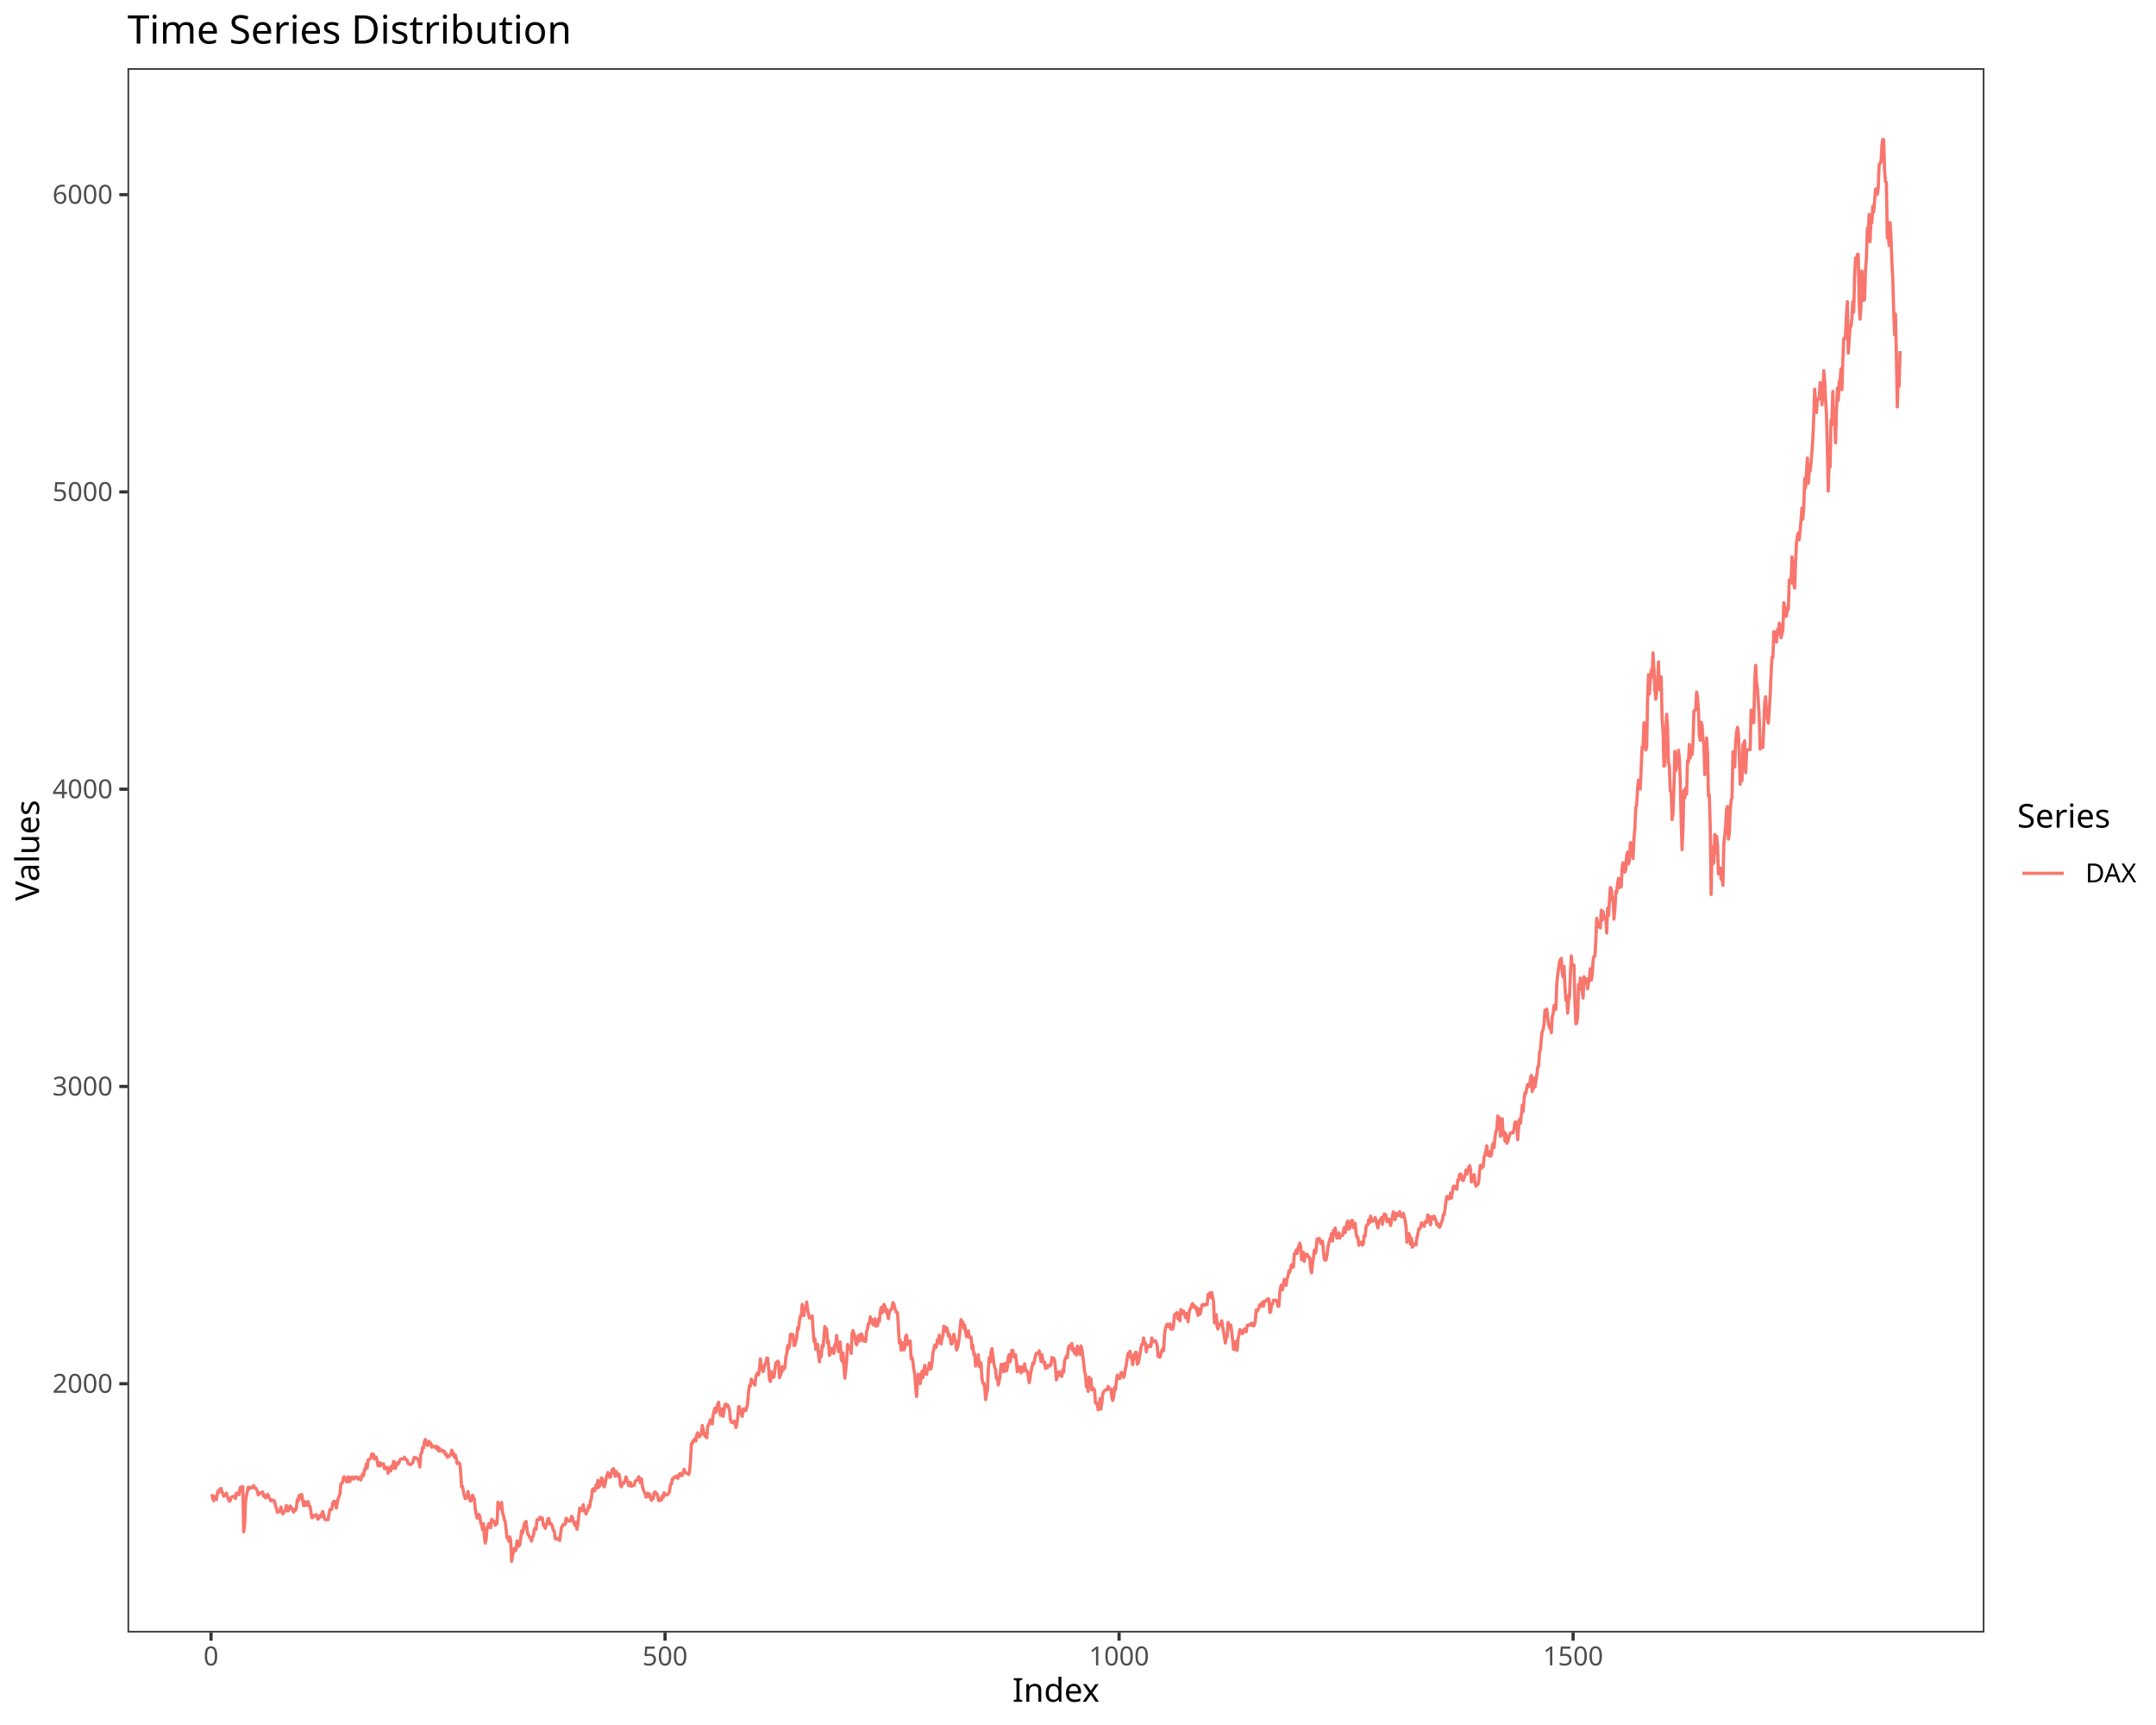
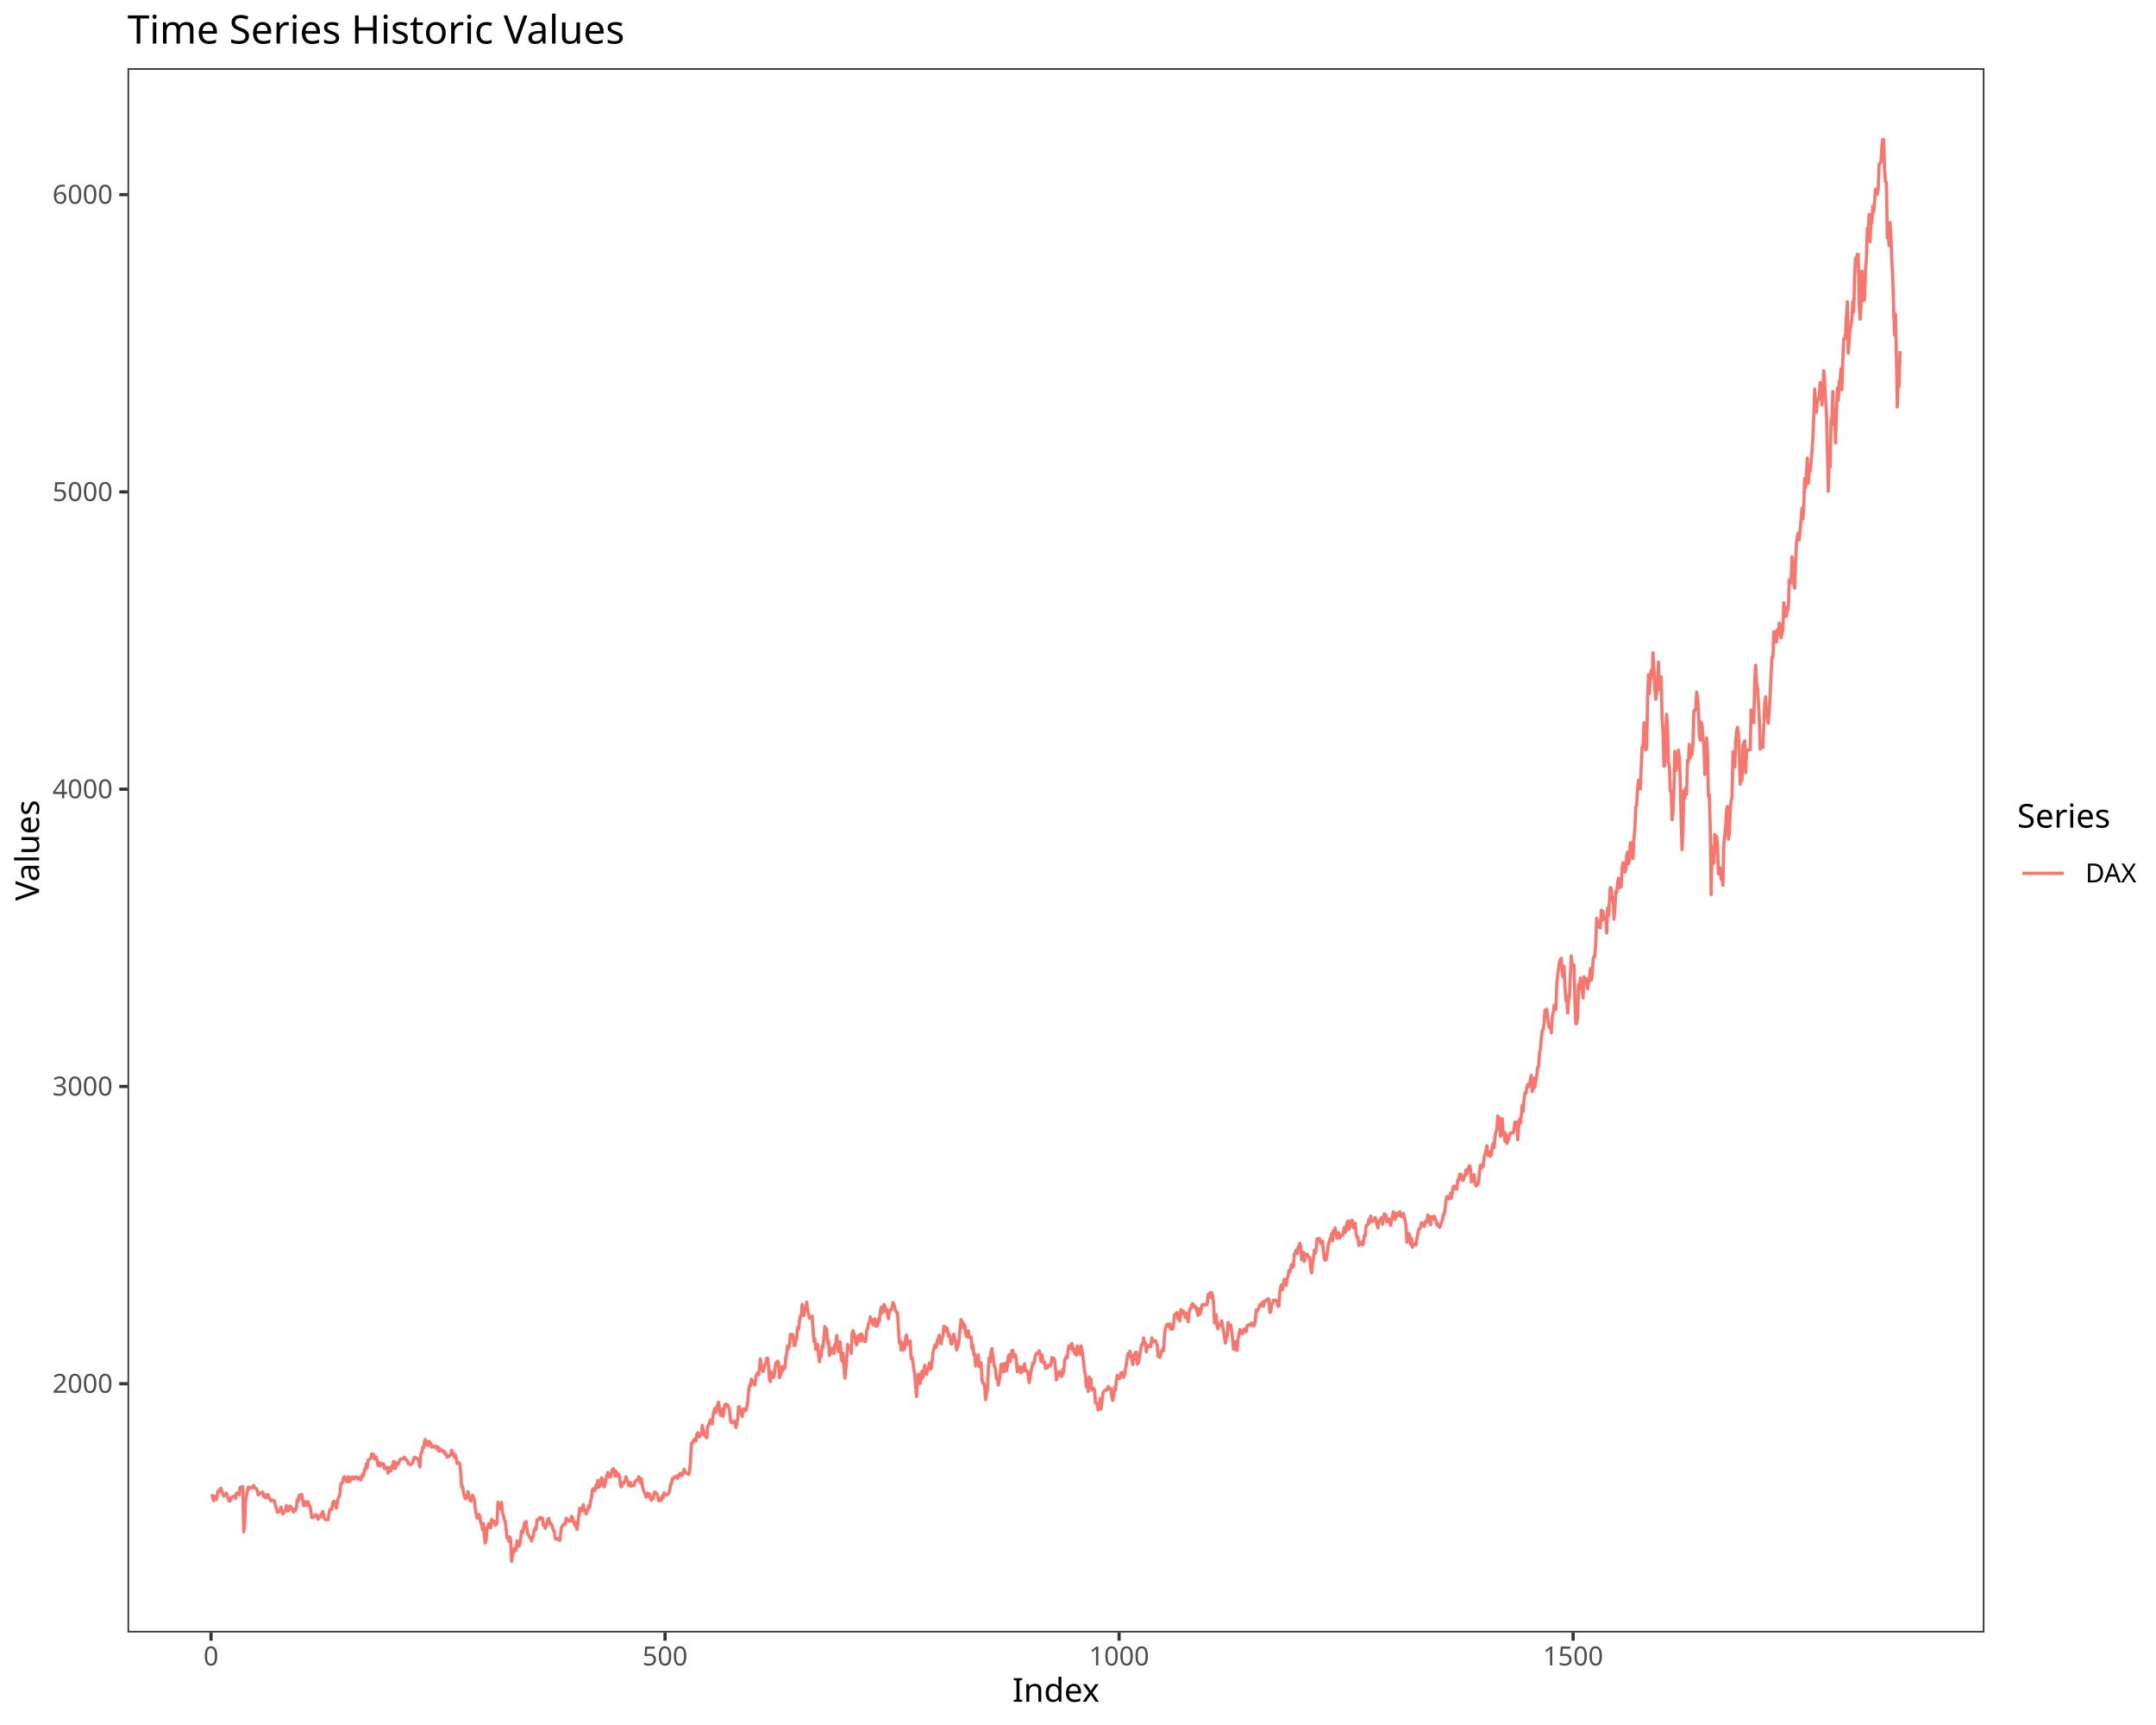
<svg xmlns="http://www.w3.org/2000/svg" class="svglite" data-engine-version="2.0" width="720.00pt" height="576.00pt" viewBox="0 0 720.00 576.00">
  <defs>
    <style type="text/css">
    .svglite line, .svglite polyline, .svglite polygon, .svglite path, .svglite rect, .svglite circle {
      fill: none;
      stroke: #000000;
      stroke-linecap: round;
      stroke-linejoin: round;
      stroke-miterlimit: 10.00;
    }
  </style>
  </defs>
  <rect width="100%" height="100%" style="stroke: none; fill: #FFFFFF;" />
  <defs>
    <clipPath id="cpMC4wMHw3MjAuMDB8MC4wMHw1NzYuMDA=">
      <rect x="0.00" y="0.00" width="720.00" height="576.00" />
    </clipPath>
  </defs>
  <g clip-path="url(#cpMC4wMHw3MjAuMDB8MC4wMHw1NzYuMDA=)">
    <rect x="0.00" y="0.00" width="720.00" height="576.00" style="stroke-width: 1.07; stroke: #FFFFFF; fill: #FFFFFF;" />
  </g>
  <defs>
    <clipPath id="cpNDIuNTh8NjYyLjcwfDIyLjc4fDU0NS4xMQ==">
      <rect x="42.58" y="22.78" width="620.12" height="522.33" />
    </clipPath>
  </defs>
  <g clip-path="url(#cpNDIuNTh8NjYyLjcwfDIyLjc4fDU0NS4xMQ==)">
    <rect x="42.58" y="22.78" width="620.12" height="522.33" style="stroke-width: 1.07; stroke: none; fill: #FFFFFF;" />
    <polyline points="70.77,498.90 71.07,500.40 71.38,501.10 71.68,499.66 71.98,499.95 72.29,500.70 72.59,498.70 72.89,497.76 73.20,498.23 73.50,497.19 73.80,497.00 74.11,497.94 74.41,498.78 74.71,499.62 75.02,499.29 75.32,499.01 75.62,498.57 75.93,499.65 76.23,500.42 76.53,501.26 76.84,501.18 77.14,500.10 77.44,499.84 77.74,499.72 78.05,499.80 78.35,499.46 78.65,500.36 78.96,498.59 79.26,498.74 79.56,498.43 79.87,499.11 80.17,496.74 80.47,496.78 80.78,496.38 81.08,496.43 81.38,511.50 81.69,509.27 81.99,501.39 82.29,499.52 82.60,498.11 82.90,496.58 83.20,497.20 83.51,496.75 83.81,496.63 84.11,496.80 84.42,496.44 84.72,496.04 85.02,496.83 85.33,496.88 85.63,497.14 85.93,497.91 86.24,499.19 86.54,498.91 86.84,498.55 87.15,498.41 87.45,498.66 87.75,498.20 88.06,499.64 88.36,499.30 88.66,500.15 88.97,499.95 89.27,498.99 89.57,499.19 89.87,500.28 90.18,500.48 90.48,501.21 90.78,500.83 91.09,501.01 91.39,501.01 91.69,501.26 92.00,502.83 92.30,503.51 92.60,504.93 92.91,504.91 93.21,504.76 93.51,504.56 93.82,503.20 94.12,504.73 94.42,505.53 94.73,505.21 95.03,504.69 95.33,504.03 95.64,502.71 95.94,504.46 96.24,504.52 96.55,503.82 96.85,502.87 97.15,503.14 97.46,503.76 97.76,504.47 98.06,504.92 98.37,503.91 98.67,504.34 98.97,503.53 99.28,500.74 99.58,501.24 99.88,499.38 100.19,500.24 100.49,499.06 100.79,499.07 101.10,501.18 101.40,502.77 101.70,502.77 102.00,501.43 102.31,501.77 102.61,502.66 102.91,501.40 103.22,502.76 103.52,502.95 103.82,504.62 104.13,506.73 104.43,506.78 104.73,506.25 105.04,505.97 105.34,506.19 105.64,505.74 105.95,506.87 106.25,507.31 106.55,506.69 106.86,506.02 107.16,506.54 107.46,505.43 107.77,504.70 108.07,505.79 108.37,507.12 108.68,507.43 108.98,507.43 109.28,507.43 109.59,507.43 109.89,505.30 110.19,504.01 110.50,504.01 110.80,504.01 111.10,501.93 111.41,501.35 111.71,501.28 112.01,502.38 112.32,503.57 112.62,501.84 112.92,500.38 113.23,499.72 113.53,498.82 113.83,495.43 114.13,495.39 114.44,494.87 114.74,493.30 115.04,493.11 115.35,493.80 115.65,494.62 115.95,494.85 116.26,493.14 116.56,493.26 116.86,494.70 117.17,493.51 117.47,493.24 117.77,493.25 118.08,493.93 118.38,493.23 118.68,493.44 118.99,493.16 119.29,493.44 119.59,493.89 119.90,493.31 120.20,493.73 120.50,494.19 120.81,492.97 121.11,492.17 121.41,492.79 121.72,490.70 122.02,490.70 122.32,488.86 122.63,490.17 122.93,487.52 123.23,487.34 123.54,487.18 123.84,486.93 124.14,485.49 124.45,485.64 124.75,485.64 125.05,487.18 125.36,486.51 125.66,486.54 125.96,487.87 126.27,489.45 126.57,488.41 126.87,489.53 127.17,488.56 127.48,488.86 127.78,489.27 128.08,488.76 128.39,490.42 128.69,490.22 128.99,489.93 129.30,490.02 129.60,491.94 129.90,490.36 130.21,490.00 130.51,491.16 130.81,489.50 131.12,490.22 131.42,487.97 131.72,488.11 132.03,490.36 132.33,489.42 132.63,488.47 132.94,488.85 133.24,488.40 133.54,487.42 133.85,487.17 134.15,487.17 134.45,487.17 134.76,487.11 135.06,486.55 135.36,487.34 135.67,487.29 135.97,487.56 136.27,488.68 136.58,488.73 136.88,489.04 137.18,489.04 137.49,488.72 137.79,488.47 138.09,487.28 138.40,486.61 138.70,487.05 139.00,486.79 139.30,487.07 139.61,487.28 139.91,488.32 140.21,489.85 140.52,485.51 140.82,485.20 141.12,483.35 141.43,483.53 141.73,481.46 142.03,480.67 142.34,481.95 142.64,482.61 142.94,482.61 143.25,481.27 143.55,482.07 143.85,481.84 144.16,483.27 144.46,482.76 144.76,482.98 145.07,482.98 145.37,483.42 145.67,482.94 145.98,483.91 146.28,483.19 146.58,484.55 146.89,483.72 147.19,484.50 147.49,484.50 147.80,484.25 148.10,484.80 148.40,484.64 148.71,485.62 149.01,485.44 149.31,486.58 149.62,486.27 149.92,486.37 150.22,485.88 150.53,485.88 150.83,484.23 151.13,484.88 151.43,485.18 151.74,486.63 152.04,485.85 152.34,486.83 152.65,488.70 152.95,488.30 153.25,488.46 153.56,488.77 153.86,491.88 154.16,496.52 154.47,496.38 154.77,498.10 155.07,499.49 155.38,500.42 155.68,499.99 155.98,500.04 156.29,498.02 156.59,499.55 156.89,500.91 157.20,501.24 157.50,500.80 157.80,499.27 158.11,499.96 158.41,500.56 158.71,503.84 159.02,505.58 159.32,506.92 159.62,506.85 159.93,505.70 160.23,506.24 160.53,508.51 160.84,509.08 161.14,510.78 161.44,508.70 161.75,513.17 162.05,515.25 162.35,514.15 162.66,510.08 162.96,509.72 163.26,508.70 163.57,510.04 163.87,510.13 164.17,507.32 164.47,508.23 164.78,507.84 165.08,508.03 165.38,509.31 165.69,508.99 165.99,508.68 166.29,501.60 166.60,503.71 166.90,502.24 167.20,503.79 167.51,501.69 167.81,505.13 168.11,506.02 168.42,507.43 168.72,508.07 169.02,510.62 169.33,513.56 169.63,513.28 169.93,514.65 170.24,513.19 170.54,514.12 170.84,521.37 171.15,519.47 171.45,518.17 171.75,517.00 172.06,517.87 172.36,517.48 172.66,514.49 172.97,516.25 173.27,516.26 173.57,515.84 173.88,513.70 174.18,511.19 174.48,512.02 174.79,510.58 175.09,508.81 175.39,508.30 175.70,508.04 176.00,510.86 176.30,512.32 176.60,512.70 176.91,513.42 177.21,513.33 177.51,514.60 177.82,513.18 178.12,512.90 178.42,510.82 178.73,510.16 179.03,510.70 179.33,507.48 179.64,507.53 179.94,507.46 180.24,506.69 180.55,506.69 180.85,507.37 181.15,506.93 181.46,509.33 181.76,509.03 182.06,510.34 182.37,509.39 182.67,508.73 182.97,507.20 183.28,507.03 183.58,508.89 183.88,508.63 184.19,509.07 184.49,509.74 184.79,511.02 185.10,511.25 185.40,513.60 185.70,513.99 186.01,513.85 186.31,513.70 186.61,513.90 186.92,514.40 187.22,512.11 187.52,509.94 187.83,509.60 188.13,508.99 188.43,508.99 188.73,508.99 189.04,506.96 189.34,507.13 189.64,507.86 189.95,507.86 190.25,507.86 190.55,507.90 190.86,506.31 191.16,506.60 191.46,507.87 191.77,508.79 192.07,509.47 192.37,508.32 192.68,510.67 192.98,509.01 193.28,506.17 193.59,503.59 193.89,504.47 194.19,504.46 194.50,503.67 194.80,502.41 195.10,504.60 195.41,504.17 195.71,505.54 196.01,504.46 196.32,504.33 196.62,502.71 196.92,503.32 197.23,501.16 197.53,500.16 197.83,497.40 198.14,497.10 198.44,497.87 198.74,497.50 199.05,495.89 199.35,496.82 199.65,494.31 199.96,496.63 200.26,496.16 200.56,494.71 200.87,493.48 201.17,493.87 201.47,495.98 201.77,496.50 202.08,495.60 202.38,493.81 202.68,492.68 202.99,491.68 203.29,492.77 203.59,493.27 203.90,493.20 204.20,491.60 204.50,490.64 204.81,490.39 205.11,490.97 205.41,492.94 205.72,491.32 206.02,491.80 206.32,492.85 206.63,492.18 206.93,493.16 207.23,496.13 207.54,496.47 207.84,495.13 208.14,495.47 208.45,495.07 208.75,494.29 209.05,493.15 209.36,494.12 209.66,494.80 209.96,496.09 210.27,495.96 210.57,495.04 210.87,496.33 211.18,495.98 211.48,495.98 211.78,495.98 212.09,494.65 212.39,494.31 212.69,494.34 213.00,493.94 213.30,493.10 213.60,493.80 213.90,495.15 214.21,493.81 214.51,496.19 214.81,497.43 215.12,498.12 215.42,498.68 215.72,499.90 216.03,499.09 216.33,498.57 216.63,499.77 216.94,498.88 217.24,499.99 217.54,500.99 217.85,500.12 218.15,500.41 218.45,498.48 218.76,498.17 219.06,498.54 219.36,498.74 219.67,499.84 219.97,501.09 220.27,501.09 220.58,500.36 220.88,500.90 221.18,499.46 221.49,500.04 221.79,498.46 222.09,499.05 222.40,499.05 222.70,499.21 223.00,498.92 223.31,498.72 223.61,497.93 223.91,495.71 224.22,495.57 224.52,493.84 224.82,493.84 225.13,493.23 225.43,493.17 225.73,493.36 226.03,492.82 226.34,493.66 226.64,493.10 226.94,492.10 227.25,491.99 227.55,492.72 227.85,492.60 228.16,491.87 228.46,490.60 228.76,491.52 229.07,491.73 229.37,491.99 229.67,492.08 229.98,492.34 230.28,491.26 230.58,487.91 230.89,482.03 231.19,482.06 231.49,481.03 231.80,481.25 232.10,480.35 232.40,481.19 232.71,478.98 233.01,478.41 233.31,479.27 233.62,479.79 233.92,479.07 234.22,478.86 234.53,475.99 234.83,477.33 235.13,478.70 235.44,479.57 235.74,479.61 236.04,480.10 236.35,476.20 236.65,475.82 236.95,474.87 237.26,474.06 237.56,474.93 237.86,475.49 238.16,472.51 238.47,471.11 238.77,470.22 239.07,471.63 239.38,470.11 239.68,468.96 239.98,468.22 240.29,471.03 240.59,472.62 240.89,471.21 241.20,470.42 241.50,472.91 241.80,471.02 242.11,469.04 242.41,468.81 242.71,469.62 243.02,469.13 243.32,469.94 243.62,470.86 243.93,474.08 244.23,474.92 244.53,474.90 244.84,475.12 245.14,474.51 245.44,475.02 245.75,476.66 246.05,475.68 246.35,473.49 246.66,469.72 246.96,469.78 247.26,472.02 247.57,471.76 247.87,472.95 248.17,470.54 248.48,470.42 248.78,471.08 249.08,470.96 249.39,469.94 249.69,468.50 249.99,464.68 250.30,462.63 250.60,462.84 250.90,460.49 251.20,461.12 251.51,461.64 251.81,462.09 252.11,462.51 252.42,459.74 252.72,458.84 253.02,458.38 253.33,459.08 253.63,457.28 253.93,453.75 254.24,455.97 254.54,457.21 254.84,457.98 255.15,456.72 255.45,455.60 255.75,455.24 256.06,453.47 256.36,453.49 256.66,456.38 256.97,460.69 257.27,461.30 257.57,458.00 257.88,460.05 258.18,459.88 258.48,459.76 258.79,457.36 259.09,455.08 259.39,455.08 259.70,454.50 260.00,454.89 260.30,460.02 260.61,459.27 260.91,458.43 261.21,456.31 261.52,457.55 261.82,456.87 262.12,456.79 262.43,453.13 262.73,452.14 263.03,449.31 263.33,450.33 263.64,449.40 263.94,445.57 264.24,445.51 264.55,445.62 264.85,445.78 265.15,449.33 265.46,449.19 265.76,447.75 266.06,446.68 266.37,443.37 266.67,443.80 266.97,441.28 267.28,439.45 267.58,439.45 267.88,435.57 268.19,438.53 268.49,439.25 268.79,436.70 269.10,436.70 269.40,434.79 269.70,437.24 270.01,438.86 270.31,440.15 270.61,439.72 270.92,439.71 271.22,439.40 271.52,443.97 271.83,447.91 272.13,447.05 272.43,450.57 272.74,449.11 273.04,448.89 273.34,452.28 273.65,454.71 273.95,451.40 274.25,453.03 274.56,449.27 274.86,449.81 275.16,446.50 275.46,442.93 275.77,443.99 276.07,443.78 276.37,448.44 276.68,447.76 276.98,452.60 277.28,452.16 277.59,450.49 277.89,450.16 278.19,451.25 278.50,451.93 278.80,449.07 279.10,448.62 279.41,445.94 279.71,448.76 280.01,451.32 280.32,450.77 280.62,448.12 280.92,453.82 281.23,454.57 281.53,451.80 281.83,456.37 282.14,460.19 282.44,457.63 282.74,454.43 283.05,448.93 283.35,449.59 283.65,450.33 283.96,449.69 284.26,451.93 284.56,445.23 284.87,444.29 285.17,445.36 285.47,446.12 285.78,448.11 286.08,449.09 286.38,447.98 286.69,445.87 286.99,447.72 287.29,447.75 287.60,445.40 287.90,445.88 288.20,446.97 288.50,447.86 288.81,447.86 289.11,447.86 289.41,444.47 289.72,443.69 290.02,441.94 290.32,441.88 290.63,439.73 290.93,441.08 291.23,440.69 291.54,442.37 291.84,441.01 292.14,440.37 292.45,442.80 292.75,442.78 293.05,442.75 293.36,440.39 293.66,441.33 293.96,438.09 294.27,436.54 294.57,438.44 294.87,436.98 295.18,435.57 295.48,436.07 295.78,438.04 296.09,437.25 296.39,438.86 296.69,440.33 297.00,438.09 297.30,437.43 297.60,437.43 297.91,436.50 298.21,434.95 298.51,435.43 298.82,436.81 299.12,437.65 299.42,438.32 299.73,438.32 300.03,443.38 300.33,448.39 300.63,447.55 300.94,450.85 301.24,449.17 301.54,448.41 301.85,450.77 302.15,450.11 302.45,446.27 302.76,445.81 303.06,448.96 303.36,447.76 303.67,449.03 303.97,447.79 304.27,453.67 304.58,453.27 304.88,454.78 305.18,457.35 305.49,458.89 305.79,463.39 306.09,466.31 306.40,461.56 306.70,458.82 307.00,461.54 307.31,462.00 307.61,459.84 307.91,457.83 308.22,459.98 308.52,458.01 308.82,455.92 309.13,458.61 309.43,458.94 309.73,457.17 310.04,457.30 310.34,455.15 310.64,457.22 310.95,456.96 311.25,455.03 311.55,451.77 311.86,450.44 312.16,449.16 312.46,450.04 312.76,449.46 313.07,447.33 313.37,447.73 313.67,445.83 313.98,448.55 314.28,448.73 314.58,446.94 314.89,446.01 315.19,442.83 315.49,443.10 315.80,444.51 316.10,443.30 316.40,443.95 316.71,446.11 317.01,445.52 317.31,446.53 317.62,448.77 317.92,448.71 318.22,446.89 318.53,445.51 318.83,447.01 319.13,447.77 319.44,450.79 319.74,450.01 320.04,448.85 320.35,446.81 320.65,443.13 320.95,440.63 321.26,441.62 321.56,441.49 321.86,443.60 322.17,442.45 322.47,444.81 322.77,446.35 323.08,445.40 323.38,444.37 323.68,446.60 323.99,446.58 324.29,446.45 324.59,450.32 324.89,449.20 325.20,452.37 325.50,452.06 325.80,456.17 326.11,455.38 326.41,454.82 326.71,452.38 327.02,456.31 327.32,456.40 327.62,455.06 327.93,460.45 328.23,461.82 328.53,461.82 328.84,463.17 329.14,467.36 329.44,465.48 329.75,464.26 330.05,457.23 330.35,453.34 330.66,454.83 330.96,451.32 331.26,450.28 331.57,452.56 331.87,455.14 332.17,456.49 332.48,457.27 332.78,460.40 333.08,459.80 333.39,462.46 333.69,461.11 333.99,459.43 334.30,455.61 334.60,455.93 334.90,455.48 335.21,458.08 335.51,455.95 335.81,455.16 336.12,457.75 336.42,456.45 336.72,453.03 337.03,452.31 337.33,454.73 337.63,453.01 337.93,450.91 338.24,450.91 338.54,452.92 338.84,453.16 339.15,452.40 339.45,454.77 339.75,458.07 340.06,456.21 340.36,456.46 340.66,457.00 340.97,458.45 341.27,456.38 341.57,457.52 341.88,457.84 342.18,455.37 342.48,457.38 342.79,457.67 343.09,457.89 343.39,459.64 343.70,461.68 344.00,460.15 344.30,457.98 344.61,456.66 344.91,455.11 345.21,455.44 345.52,454.09 345.82,452.57 346.12,451.90 346.43,452.02 346.73,452.02 347.03,451.05 347.34,452.38 347.64,454.63 347.94,452.37 348.25,454.18 348.55,455.20 348.85,454.81 349.16,456.94 349.46,456.27 349.76,456.74 350.06,455.88 350.37,455.91 350.67,456.12 350.97,455.68 351.28,453.29 351.58,453.97 351.88,453.55 352.19,454.14 352.49,457.00 352.79,460.75 353.10,459.30 353.40,459.37 353.70,458.00 354.01,459.01 354.31,459.40 354.61,459.58 354.92,457.34 355.22,458.23 355.52,454.31 355.83,453.60 356.13,452.81 356.43,453.33 356.74,450.35 357.04,449.38 357.34,450.24 357.65,449.31 357.95,448.60 358.25,450.92 358.56,450.20 358.86,451.92 359.16,451.94 359.47,452.49 359.77,449.49 360.07,450.37 360.38,451.52 360.68,452.33 360.98,449.42 361.29,450.47 361.59,452.70 361.89,455.10 362.19,457.95 362.50,459.13 362.80,463.12 363.10,461.17 363.41,464.61 363.71,459.81 364.01,462.52 364.32,460.44 364.62,464.08 364.92,463.54 365.23,463.62 365.53,464.22 365.83,468.49 366.14,468.41 366.44,469.11 366.74,470.81 367.05,470.10 367.35,467.03 367.65,470.51 367.96,468.50 368.26,465.45 368.56,464.77 368.87,464.38 369.17,464.16 369.47,463.95 369.78,464.10 370.08,462.93 370.38,463.73 370.69,463.73 370.99,463.73 371.29,466.55 371.60,467.62 371.90,466.48 372.20,463.27 372.51,464.13 372.81,461.29 373.11,459.21 373.42,459.64 373.72,460.26 374.02,460.26 374.33,458.43 374.63,458.27 374.93,458.66 375.23,459.94 375.54,459.00 375.84,457.02 376.14,455.65 376.45,453.47 376.75,451.88 377.05,452.91 377.36,451.19 377.66,453.21 377.96,453.73 378.27,455.65 378.57,452.43 378.87,453.75 379.18,451.54 379.48,451.54 379.78,455.52 380.09,455.17 380.39,453.96 380.69,452.12 381.00,450.21 381.30,448.87 381.60,448.87 381.91,446.74 382.21,448.47 382.51,448.43 382.82,451.41 383.12,449.36 383.42,449.71 383.73,449.65 384.03,449.06 384.33,449.63 384.64,446.75 384.94,448.11 385.24,447.66 385.55,447.66 385.85,447.66 386.15,448.41 386.46,449.24 386.76,452.98 387.06,452.65 387.36,453.21 387.67,452.15 387.97,451.11 388.27,450.37 388.58,450.99 388.88,445.83 389.18,443.74 389.49,442.77 389.79,442.16 390.09,442.82 390.40,443.06 390.70,442.06 391.00,443.81 391.31,442.66 391.61,443.83 391.91,442.54 392.22,439.01 392.52,438.99 392.82,438.45 393.13,438.29 393.43,440.42 393.73,439.96 394.04,441.08 394.34,437.27 394.64,438.73 394.95,438.55 395.25,437.77 395.55,438.53 395.86,439.98 396.16,438.55 396.46,439.37 396.77,441.36 397.07,438.55 397.37,437.07 397.68,436.84 397.98,435.66 398.28,435.28 398.59,436.34 398.89,435.97 399.19,436.84 399.49,436.50 399.80,438.19 400.10,439.19 400.40,437.10 400.71,438.80 401.01,437.95 401.31,435.93 401.62,435.59 401.92,435.60 402.22,435.91 402.53,435.57 402.83,435.42 403.13,435.63 403.44,432.20 403.74,432.24 404.04,431.71 404.35,433.31 404.65,431.61 404.95,432.85 405.26,434.68 405.56,441.75 405.86,440.91 406.17,439.01 406.47,443.10 406.77,443.76 407.08,442.07 407.38,442.49 407.68,442.49 407.99,441.04 408.29,443.03 408.59,444.54 408.90,446.42 409.20,448.45 409.50,446.80 409.81,446.19 410.11,441.59 410.41,442.80 410.72,443.63 411.02,442.43 411.32,444.57 411.63,447.34 411.93,450.45 412.23,450.64 412.53,448.08 412.84,447.88 413.14,450.93 413.44,447.18 413.75,445.59 414.05,443.97 414.35,444.13 414.66,445.20 414.96,445.31 415.26,444.75 415.57,443.78 415.87,443.93 416.17,444.70 416.48,442.67 416.78,442.46 417.08,442.53 417.39,442.26 417.69,442.53 417.99,441.79 418.30,442.00 418.60,442.74 418.90,442.46 419.21,441.11 419.51,437.43 419.81,437.93 420.12,437.25 420.42,436.74 420.72,435.59 421.03,436.13 421.33,435.31 421.63,434.75 421.94,436.18 422.24,434.48 422.54,434.48 422.85,434.39 423.15,433.93 423.45,433.64 423.76,433.87 424.06,438.20 424.36,438.08 424.66,435.44 424.97,435.41 425.27,434.17 425.57,434.17 425.88,434.17 426.18,434.21 426.48,434.86 426.79,436.17 427.09,436.17 427.39,431.50 427.70,429.67 428.00,429.01 428.30,430.71 428.61,428.62 428.91,427.16 429.21,428.27 429.52,429.19 429.82,426.92 430.12,426.17 430.43,424.38 430.73,424.76 431.03,423.37 431.34,422.28 431.64,423.16 431.94,423.02 432.25,418.70 432.55,418.67 432.85,417.41 433.16,418.60 433.46,416.77 433.76,416.09 434.07,415.14 434.37,416.40 434.67,420.67 434.98,418.57 435.28,418.13 435.58,421.20 435.89,418.86 436.19,419.50 436.49,418.76 436.79,419.58 437.10,419.71 437.40,420.00 437.70,423.57 438.01,425.02 438.31,422.18 438.61,420.16 438.92,417.43 439.22,418.50 439.52,417.47 439.83,413.71 440.13,413.89 440.43,413.52 440.74,413.72 441.04,415.14 441.34,415.26 441.65,414.46 441.95,417.50 442.25,420.38 442.56,420.82 442.86,420.65 443.16,419.12 443.47,416.58 443.77,415.14 444.07,413.93 444.38,413.24 444.68,411.89 444.98,414.42 445.29,410.95 445.59,411.84 445.89,410.05 446.20,412.12 446.50,413.47 446.80,412.34 447.11,411.61 447.41,413.45 447.71,412.54 448.02,412.54 448.32,412.54 448.62,411.34 448.92,409.87 449.23,411.61 449.53,409.76 449.83,408.37 450.14,407.72 450.44,410.45 450.74,410.01 451.05,408.85 451.35,407.52 451.65,407.54 451.96,409.95 452.26,408.57 452.56,408.46 452.87,411.82 453.17,413.15 453.47,413.15 453.78,415.84 454.08,415.15 454.38,415.04 454.69,414.72 454.99,415.77 455.29,415.34 455.60,412.51 455.90,412.78 456.20,409.62 456.51,409.00 456.81,409.00 457.11,407.22 457.42,408.25 457.72,406.05 458.02,407.57 458.33,407.79 458.63,407.50 458.93,407.50 459.24,406.54 459.54,407.60 459.84,408.86 460.15,410.05 460.45,408.05 460.75,407.41 461.06,407.35 461.36,406.56 461.66,408.84 461.96,407.16 462.27,405.36 462.57,405.48 462.87,405.85 463.18,407.96 463.48,407.48 463.78,407.04 464.09,407.84 464.39,409.22 464.69,407.67 465.00,406.24 465.30,404.64 465.60,405.26 465.91,407.27 466.21,405.42 466.51,405.12 466.82,405.93 467.12,405.83 467.42,404.60 467.73,405.59 468.03,406.31 468.33,406.24 468.64,405.17 468.94,406.27 469.24,407.55 469.55,409.49 469.85,414.80 470.15,412.64 470.46,411.86 470.76,412.58 471.06,415.56 471.37,413.52 471.67,416.47 471.97,415.94 472.28,415.44 472.58,415.17 472.88,415.71 473.19,413.26 473.49,412.00 473.79,410.40 474.09,410.38 474.40,409.66 474.70,408.30 475.00,408.98 475.31,409.14 475.61,409.52 475.91,407.88 476.22,407.99 476.52,408.17 476.82,405.67 477.13,406.83 477.43,406.25 477.73,409.00 478.04,406.52 478.34,406.25 478.64,407.01 478.95,406.10 479.25,406.79 479.55,407.57 479.86,408.99 480.16,408.61 480.46,409.56 480.77,409.82 481.07,409.18 481.37,408.17 481.68,407.48 481.98,405.59 482.28,405.60 482.59,403.68 482.89,401.05 483.19,399.49 483.50,399.86 483.80,400.38 484.10,399.96 484.41,398.37 484.71,400.09 485.01,398.18 485.32,396.22 485.62,396.04 485.92,396.55 486.22,396.98 486.53,397.09 486.83,394.02 487.13,394.02 487.44,392.14 487.74,392.04 488.04,392.30 488.35,394.03 488.65,394.20 488.95,393.29 489.26,392.48 489.56,390.70 489.86,392.06 490.17,390.82 490.47,389.83 490.77,389.22 491.08,390.40 491.38,394.66 491.68,394.35 491.99,393.48 492.29,392.23 492.59,394.99 492.90,396.06 493.20,395.40 493.50,395.52 493.81,394.67 494.11,390.96 494.41,389.06 494.72,390.15 495.02,389.36 495.32,389.54 495.63,386.21 495.93,385.55 496.23,384.19 496.54,382.58 496.84,385.74 497.14,384.47 497.45,386.00 497.75,386.08 498.05,385.67 498.36,382.58 498.66,381.78 498.96,383.25 499.26,379.69 499.57,377.79 499.87,377.33 500.17,372.63 500.48,374.61 500.78,373.26 501.08,379.41 501.39,375.66 501.69,373.61 501.99,379.03 502.30,377.98 502.60,381.07 502.90,378.55 503.21,381.79 503.51,381.22 503.81,380.17 504.12,379.11 504.42,378.26 504.72,378.26 505.03,378.26 505.33,378.26 505.63,376.76 505.94,374.69 506.24,374.69 506.54,374.69 506.85,380.57 507.15,376.36 507.45,373.68 507.76,375.06 508.06,372.30 508.36,369.07 508.67,371.14 508.97,367.07 509.27,364.88 509.58,365.11 509.88,363.17 510.18,362.10 510.49,362.86 510.79,362.72 511.09,360.14 511.39,359.08 511.70,364.51 512.00,363.52 512.30,359.98 512.61,362.99 512.91,360.94 513.21,359.04 513.52,356.36 513.82,356.09 514.12,351.40 514.43,350.40 514.73,346.77 515.03,344.35 515.34,343.78 515.64,341.84 515.94,337.29 516.25,338.05 516.55,336.95 516.85,339.87 517.16,342.03 517.46,343.22 517.76,342.55 518.07,344.85 518.37,339.62 518.67,338.46 518.98,335.73 519.28,336.87 519.58,337.10 519.89,328.53 520.19,325.52 520.49,323.42 520.80,321.14 521.10,320.42 521.40,320.01 521.71,324.83 522.01,326.27 522.31,322.65 522.62,329.32 522.92,334.04 523.22,332.44 523.52,338.26 523.83,334.14 524.13,332.75 524.43,325.57 524.74,319.19 525.04,322.30 525.34,322.30 525.65,322.30 525.95,334.85 526.25,341.85 526.56,341.66 526.86,339.42 527.16,328.76 527.47,330.21 527.77,326.58 528.07,327.79 528.38,331.09 528.68,333.25 528.98,326.13 529.29,328.29 529.59,326.87 529.89,326.93 530.20,330.18 530.50,328.15 530.80,326.37 531.11,323.43 531.41,327.29 531.71,325.76 532.02,320.51 532.32,319.30 532.62,319.30 532.93,314.04 533.23,306.63 533.53,308.34 533.84,309.43 534.14,309.43 534.44,309.86 534.75,303.91 535.05,307.27 535.35,304.36 535.66,306.72 535.96,306.28 536.26,306.28 536.56,311.54 536.87,303.19 537.17,305.66 537.47,301.07 537.78,296.35 538.08,296.73 538.38,300.59 538.69,299.71 538.99,306.93 539.29,303.58 539.60,297.71 539.90,298.11 540.20,294.83 540.51,293.25 540.81,296.42 541.11,296.16 541.42,296.09 541.72,289.61 542.02,288.10 542.33,288.33 542.63,291.20 542.93,290.27 543.24,285.60 543.54,284.51 543.84,288.46 544.15,287.24 544.45,281.44 544.75,281.37 545.06,282.39 545.36,286.66 545.66,279.92 545.97,276.67 546.27,269.50 546.57,268.81 546.88,263.19 547.18,260.53 547.48,260.84 547.79,263.46 548.09,256.15 548.39,249.41 548.69,249.66 549.00,241.32 549.30,243.28 549.60,250.42 549.91,249.63 550.21,233.98 550.51,225.32 550.82,231.71 551.12,226.94 551.42,223.79 551.73,226.03 552.03,217.99 552.33,223.27 552.64,230.07 552.94,233.49 553.24,231.18 553.55,227.37 553.85,221.03 554.15,229.54 554.46,230.45 554.76,226.05 555.06,239.99 555.37,244.11 555.67,255.82 555.97,255.53 556.28,244.62 556.58,238.51 556.88,243.19 557.19,254.57 557.49,255.90 557.79,264.15 558.10,264.31 558.40,273.70 558.70,271.48 559.01,263.34 559.31,250.89 559.61,257.35 559.92,254.25 560.22,256.20 560.52,250.49 560.82,253.14 561.13,260.74 561.43,274.42 561.73,283.71 562.04,276.47 562.34,263.95 562.64,266.46 562.95,263.12 563.25,265.20 563.55,253.91 563.86,254.41 564.16,248.54 564.46,253.11 564.77,250.11 565.07,251.96 565.37,248.15 565.68,237.42 565.98,237.10 566.28,237.10 566.59,231.13 566.89,232.64 567.19,236.98 567.50,245.66 567.80,247.18 568.10,241.16 568.41,242.16 568.71,246.78 569.01,248.64 569.32,258.64 569.62,256.65 569.92,246.40 570.23,251.13 570.53,265.87 570.83,265.36 571.14,276.29 571.44,298.69 571.74,282.71 572.05,288.45 572.35,287.97 572.65,278.64 572.95,284.88 573.26,279.27 573.56,282.00 573.86,291.77 574.17,290.48 574.47,289.85 574.77,293.55 575.08,293.11 575.38,295.62 575.68,281.72 575.99,278.99 576.29,275.74 576.59,270.29 576.90,269.29 577.20,280.19 577.50,278.40 577.81,270.77 578.11,267.30 578.41,266.29 578.72,251.02 579.02,253.95 579.32,256.12 579.63,247.67 579.93,244.48 580.23,242.86 580.54,244.95 580.84,251.94 581.14,261.86 581.45,257.38 581.75,260.63 582.05,248.60 582.36,248.18 582.66,247.35 582.96,258.03 583.27,251.06 583.57,250.34 583.87,250.34 584.18,250.34 584.48,250.34 584.78,237.12 585.09,241.26 585.39,241.26 585.69,241.26 585.99,227.36 586.30,222.13 586.60,227.78 586.90,229.77 587.21,234.37 587.51,239.92 587.81,250.16 588.12,248.63 588.42,249.09 588.72,249.60 589.03,242.06 589.33,234.73 589.63,232.67 589.94,238.66 590.24,239.82 590.54,241.47 590.85,237.08 591.15,232.15 591.45,225.28 591.76,219.40 592.06,219.59 592.36,210.92 592.67,210.99 592.97,212.97 593.27,214.41 593.58,210.23 593.88,211.95 594.18,208.07 594.49,208.68 594.79,212.96 595.09,211.66 595.40,210.36 595.70,201.24 596.00,202.81 596.31,205.84 596.61,205.65 596.91,202.91 597.22,203.51 597.52,193.58 597.82,194.46 598.12,194.65 598.43,185.94 598.73,188.12 599.03,194.98 599.34,196.38 599.64,187.81 599.94,181.24 600.25,178.93 600.55,177.92 600.85,180.27 601.16,176.94 601.46,173.63 601.76,169.63 602.07,173.34 602.37,169.23 602.67,159.78 602.98,162.86 603.28,157.87 603.58,152.93 603.89,161.38 604.19,157.62 604.49,157.32 604.80,154.61 605.10,150.82 605.40,146.49 605.71,139.02 606.01,129.93 606.31,133.52 606.62,137.72 606.92,133.26 607.22,133.26 607.53,133.26 607.83,127.73 608.13,128.60 608.44,135.18 608.74,131.84 609.04,123.77 609.35,127.16 609.65,133.26 609.95,138.20 610.25,149.92 610.56,163.99 610.86,153.25 611.16,155.94 611.47,140.31 611.77,140.31 612.07,130.73 612.38,141.81 612.68,137.99 612.98,147.89 613.29,137.40 613.59,129.64 613.89,133.70 614.20,127.33 614.50,127.12 614.80,123.13 615.11,130.15 615.41,120.48 615.71,113.19 616.02,113.19 616.32,111.63 616.62,105.45 616.93,100.74 617.23,117.92 617.53,113.90 617.84,108.97 618.14,108.97 618.44,106.31 618.75,100.69 619.05,104.17 619.35,92.32 619.66,86.14 619.96,87.45 620.26,84.93 620.57,84.93 620.87,101.59 621.17,106.56 621.48,102.55 621.78,90.52 622.08,95.78 622.39,100.31 622.69,99.93 622.99,89.98 623.29,86.40 623.60,76.24 623.90,77.85 624.20,71.58 624.51,80.70 624.81,73.88 625.11,74.41 625.42,68.82 625.72,70.75 626.02,67.39 626.33,63.12 626.63,64.91 626.93,64.87 627.24,62.68 627.54,54.88 627.84,54.47 628.15,54.28 628.45,48.83 628.75,46.53 629.06,46.72 629.36,56.95 629.66,60.65 629.97,60.97 630.27,79.45 630.57,78.15 630.88,82.00 631.18,74.30 631.48,78.78 631.79,87.39 632.09,92.92 632.39,103.24 632.70,111.84 633.00,104.87 633.30,118.56 633.61,135.89 633.91,125.85 634.21,129.02 634.52,117.24 " style="stroke-width: 1.07; stroke: #F8766D; stroke-linecap: butt;" />
    <rect x="42.58" y="22.78" width="620.12" height="522.33" style="stroke-width: 1.07; stroke: #333333;" />
  </g>
  <g clip-path="url(#cpMC4wMHw3MjAuMDB8MC4wMHw1NzYuMDA=)">
    <text x="37.65" y="465.07" text-anchor="end" style="font-size: 8.80px; fill: #4D4D4D; font-family: sans;" textLength="19.58px" lengthAdjust="spacingAndGlyphs">2000</text>
    <text x="37.65" y="365.81" text-anchor="end" style="font-size: 8.80px; fill: #4D4D4D; font-family: sans;" textLength="19.58px" lengthAdjust="spacingAndGlyphs">3000</text>
    <text x="37.65" y="266.55" text-anchor="end" style="font-size: 8.80px; fill: #4D4D4D; font-family: sans;" textLength="19.58px" lengthAdjust="spacingAndGlyphs">4000</text>
    <text x="37.65" y="167.29" text-anchor="end" style="font-size: 8.80px; fill: #4D4D4D; font-family: sans;" textLength="19.58px" lengthAdjust="spacingAndGlyphs">5000</text>
    <text x="37.65" y="68.03" text-anchor="end" style="font-size: 8.80px; fill: #4D4D4D; font-family: sans;" textLength="19.58px" lengthAdjust="spacingAndGlyphs">6000</text>
    <polyline points="39.84,462.05 42.58,462.05 " style="stroke-width: 1.07; stroke: #333333; stroke-linecap: butt;" />
    <polyline points="39.84,362.78 42.58,362.78 " style="stroke-width: 1.07; stroke: #333333; stroke-linecap: butt;" />
    <polyline points="39.84,263.52 42.58,263.52 " style="stroke-width: 1.07; stroke: #333333; stroke-linecap: butt;" />
    <polyline points="39.84,164.26 42.58,164.26 " style="stroke-width: 1.07; stroke: #333333; stroke-linecap: butt;" />
    <polyline points="39.84,65.00 42.58,65.00 " style="stroke-width: 1.07; stroke: #333333; stroke-linecap: butt;" />
    <polyline points="70.47,547.85 70.47,545.11 " style="stroke-width: 1.07; stroke: #333333; stroke-linecap: butt;" />
    <polyline points="222.09,547.85 222.09,545.11 " style="stroke-width: 1.07; stroke: #333333; stroke-linecap: butt;" />
    <polyline points="373.72,547.85 373.72,545.11 " style="stroke-width: 1.07; stroke: #333333; stroke-linecap: butt;" />
    <polyline points="525.34,547.85 525.34,545.11 " style="stroke-width: 1.07; stroke: #333333; stroke-linecap: butt;" />
    <text x="70.47" y="556.10" text-anchor="middle" style="font-size: 8.80px; fill: #4D4D4D; font-family: sans;" textLength="4.89px" lengthAdjust="spacingAndGlyphs">0</text>
    <text x="222.09" y="556.10" text-anchor="middle" style="font-size: 8.80px; fill: #4D4D4D; font-family: sans;" textLength="14.68px" lengthAdjust="spacingAndGlyphs">500</text>
    <text x="373.72" y="556.10" text-anchor="middle" style="font-size: 8.80px; fill: #4D4D4D; font-family: sans;" textLength="19.58px" lengthAdjust="spacingAndGlyphs">1000</text>
    <text x="525.34" y="556.10" text-anchor="middle" style="font-size: 8.80px; fill: #4D4D4D; font-family: sans;" textLength="19.58px" lengthAdjust="spacingAndGlyphs">1500</text>
    <text x="352.64" y="568.24" text-anchor="middle" style="font-size: 11.00px; font-family: sans;" textLength="26.91px" lengthAdjust="spacingAndGlyphs">Index</text>
    <text transform="translate(13.05,283.95) rotate(-90)" text-anchor="middle" style="font-size: 11.00px; font-family: sans;" textLength="33.64px" lengthAdjust="spacingAndGlyphs">Values</text>
    <rect x="673.66" y="267.64" width="40.86" height="32.61" style="stroke-width: 1.07; stroke: none; fill: #FFFFFF;" />
    <text x="673.66" y="276.35" style="font-size: 11.00px; font-family: sans;" textLength="31.19px" lengthAdjust="spacingAndGlyphs">Series</text>
    <rect x="673.66" y="282.97" width="17.28" height="17.28" style="stroke-width: 1.07; stroke: none; fill: #FFFFFF;" />
    <line x1="675.39" y1="291.61" x2="689.21" y2="291.61" style="stroke-width: 1.07; stroke: #F8766D; stroke-linecap: butt;" />
    <text x="696.42" y="294.64" style="font-size: 8.80px; font-family: sans;" textLength="18.10px" lengthAdjust="spacingAndGlyphs">DAX</text>
-     <text x="42.58" y="14.56" style="font-size: 13.20px; font-family: sans;" textLength="140.12px" lengthAdjust="spacingAndGlyphs">Time Series Distribution</text>
+     <text x="42.58" y="14.56" style="font-size: 13.20px; font-family: sans;" textLength="162.14px" lengthAdjust="spacingAndGlyphs">Time Series Historic Values</text>
  </g>
</svg>
